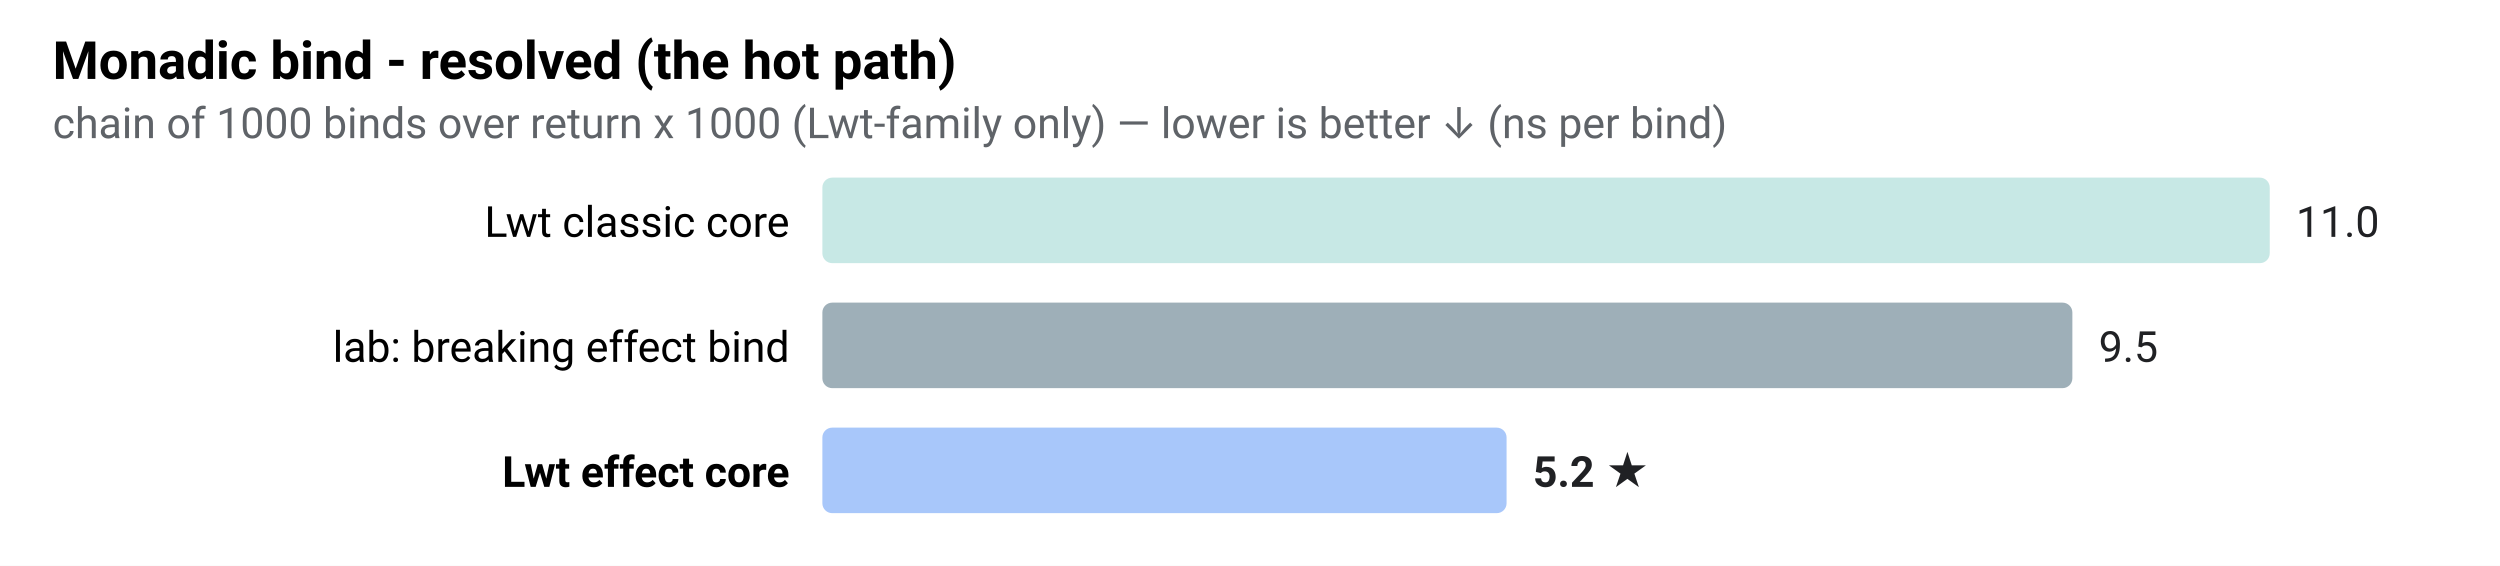
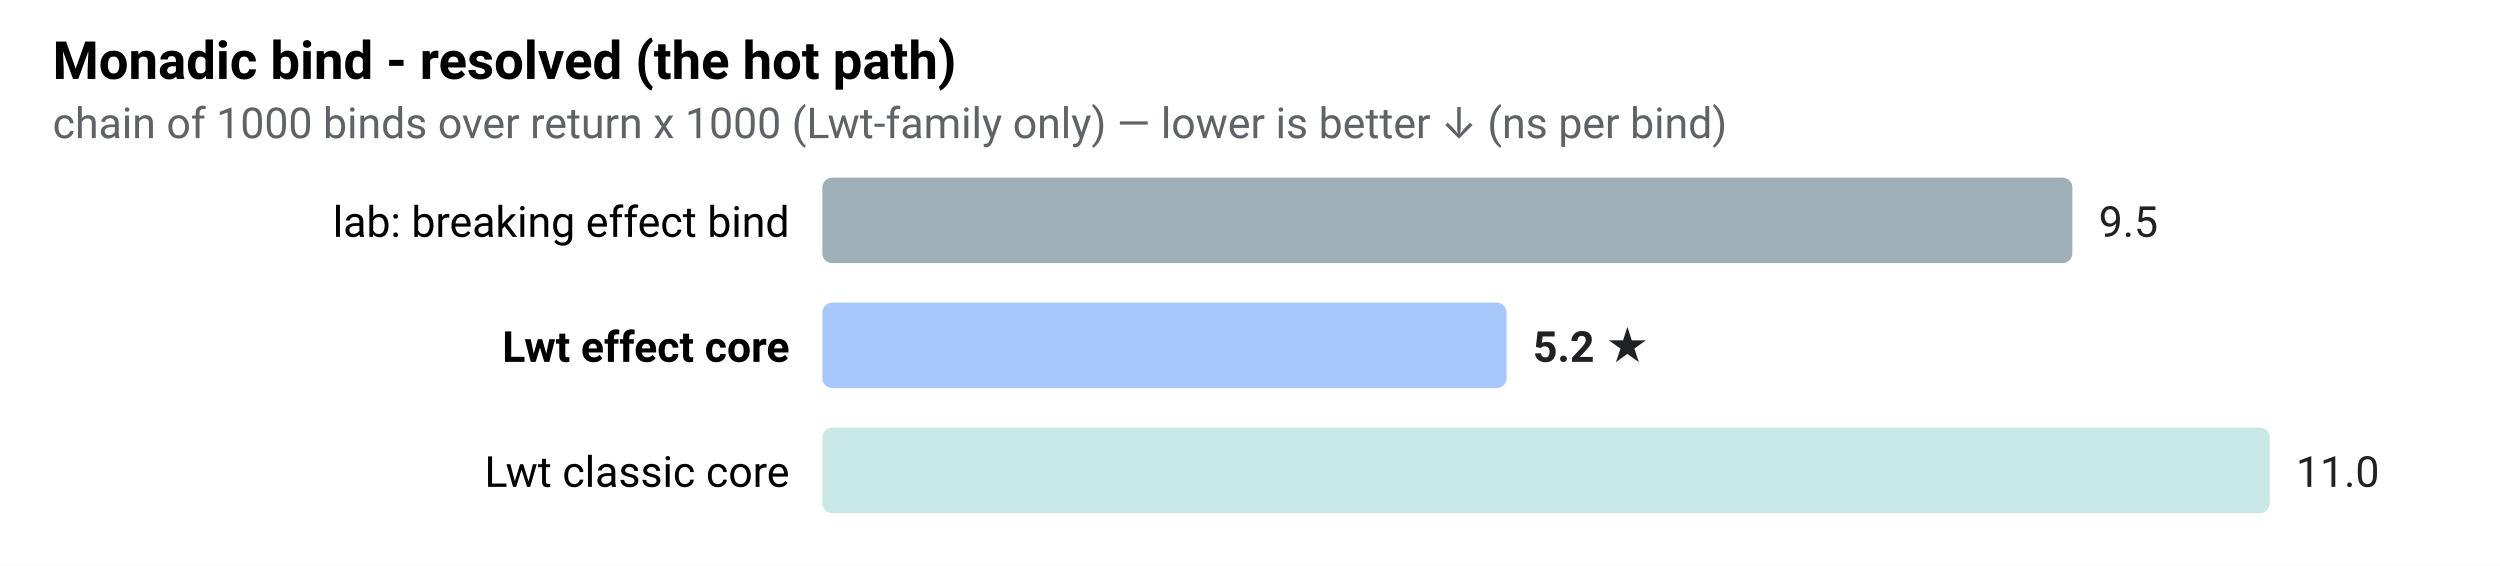
<svg xmlns="http://www.w3.org/2000/svg" width="760" height="172" font-family="-apple-system,Segoe UI,Roboto,sans-serif" font-size="13">
  <rect width="760" height="172" fill="white" />
  <text x="16" y="24" font-size="16" font-weight="700">Monadic bind - resolved (the hot path)</text>
  <text x="16" y="42" fill="#5f6368">chain of 1000 binds over return x 1000 (Lwt-family only) — lower is better ↓ (ns per bind)</text>
-   <text x="240" y="72" text-anchor="end">Lwt classic core</text>
-   <rect x="250" y="54" width="440" height="26" rx="3" fill="#b2dfdb" opacity="0.72" />
-   <text x="698" y="72" fill="#202124">11.0</text>
-   <text x="240" y="110" text-anchor="end">lab: breaking effect bind</text>
-   <rect x="250" y="92" width="380" height="26" rx="3" fill="#78909c" opacity="0.72" />
-   <text x="638" y="110" fill="#202124">9.5</text>
-   <text x="240" y="148" text-anchor="end" font-weight="700">Lwt effect core</text>
-   <rect x="250" y="130" width="208" height="26" rx="3" fill="#a8c7fa" />
-   <text x="466" y="148" fill="#202124" font-weight="700">5.2 ★</text>
+   <text x="240" y="72" text-anchor="end">lab: breaking effect bind</text>
+   <rect x="250" y="54" width="380" height="26" rx="3" fill="#78909c" opacity="0.72" />
+   <text x="638" y="72" fill="#202124">9.5</text>
+   <text x="240" y="110" text-anchor="end" font-weight="700">Lwt effect core</text>
+   <rect x="250" y="92" width="208" height="26" rx="3" fill="#a8c7fa" />
+   <text x="466" y="110" fill="#202124" font-weight="700">5.2 ★</text>
+   <text x="240" y="148" text-anchor="end">Lwt classic core</text>
+   <rect x="250" y="130" width="440" height="26" rx="3" fill="#b2dfdb" opacity="0.72" />
+   <text x="698" y="148" fill="#202124">11.0</text>
</svg>
